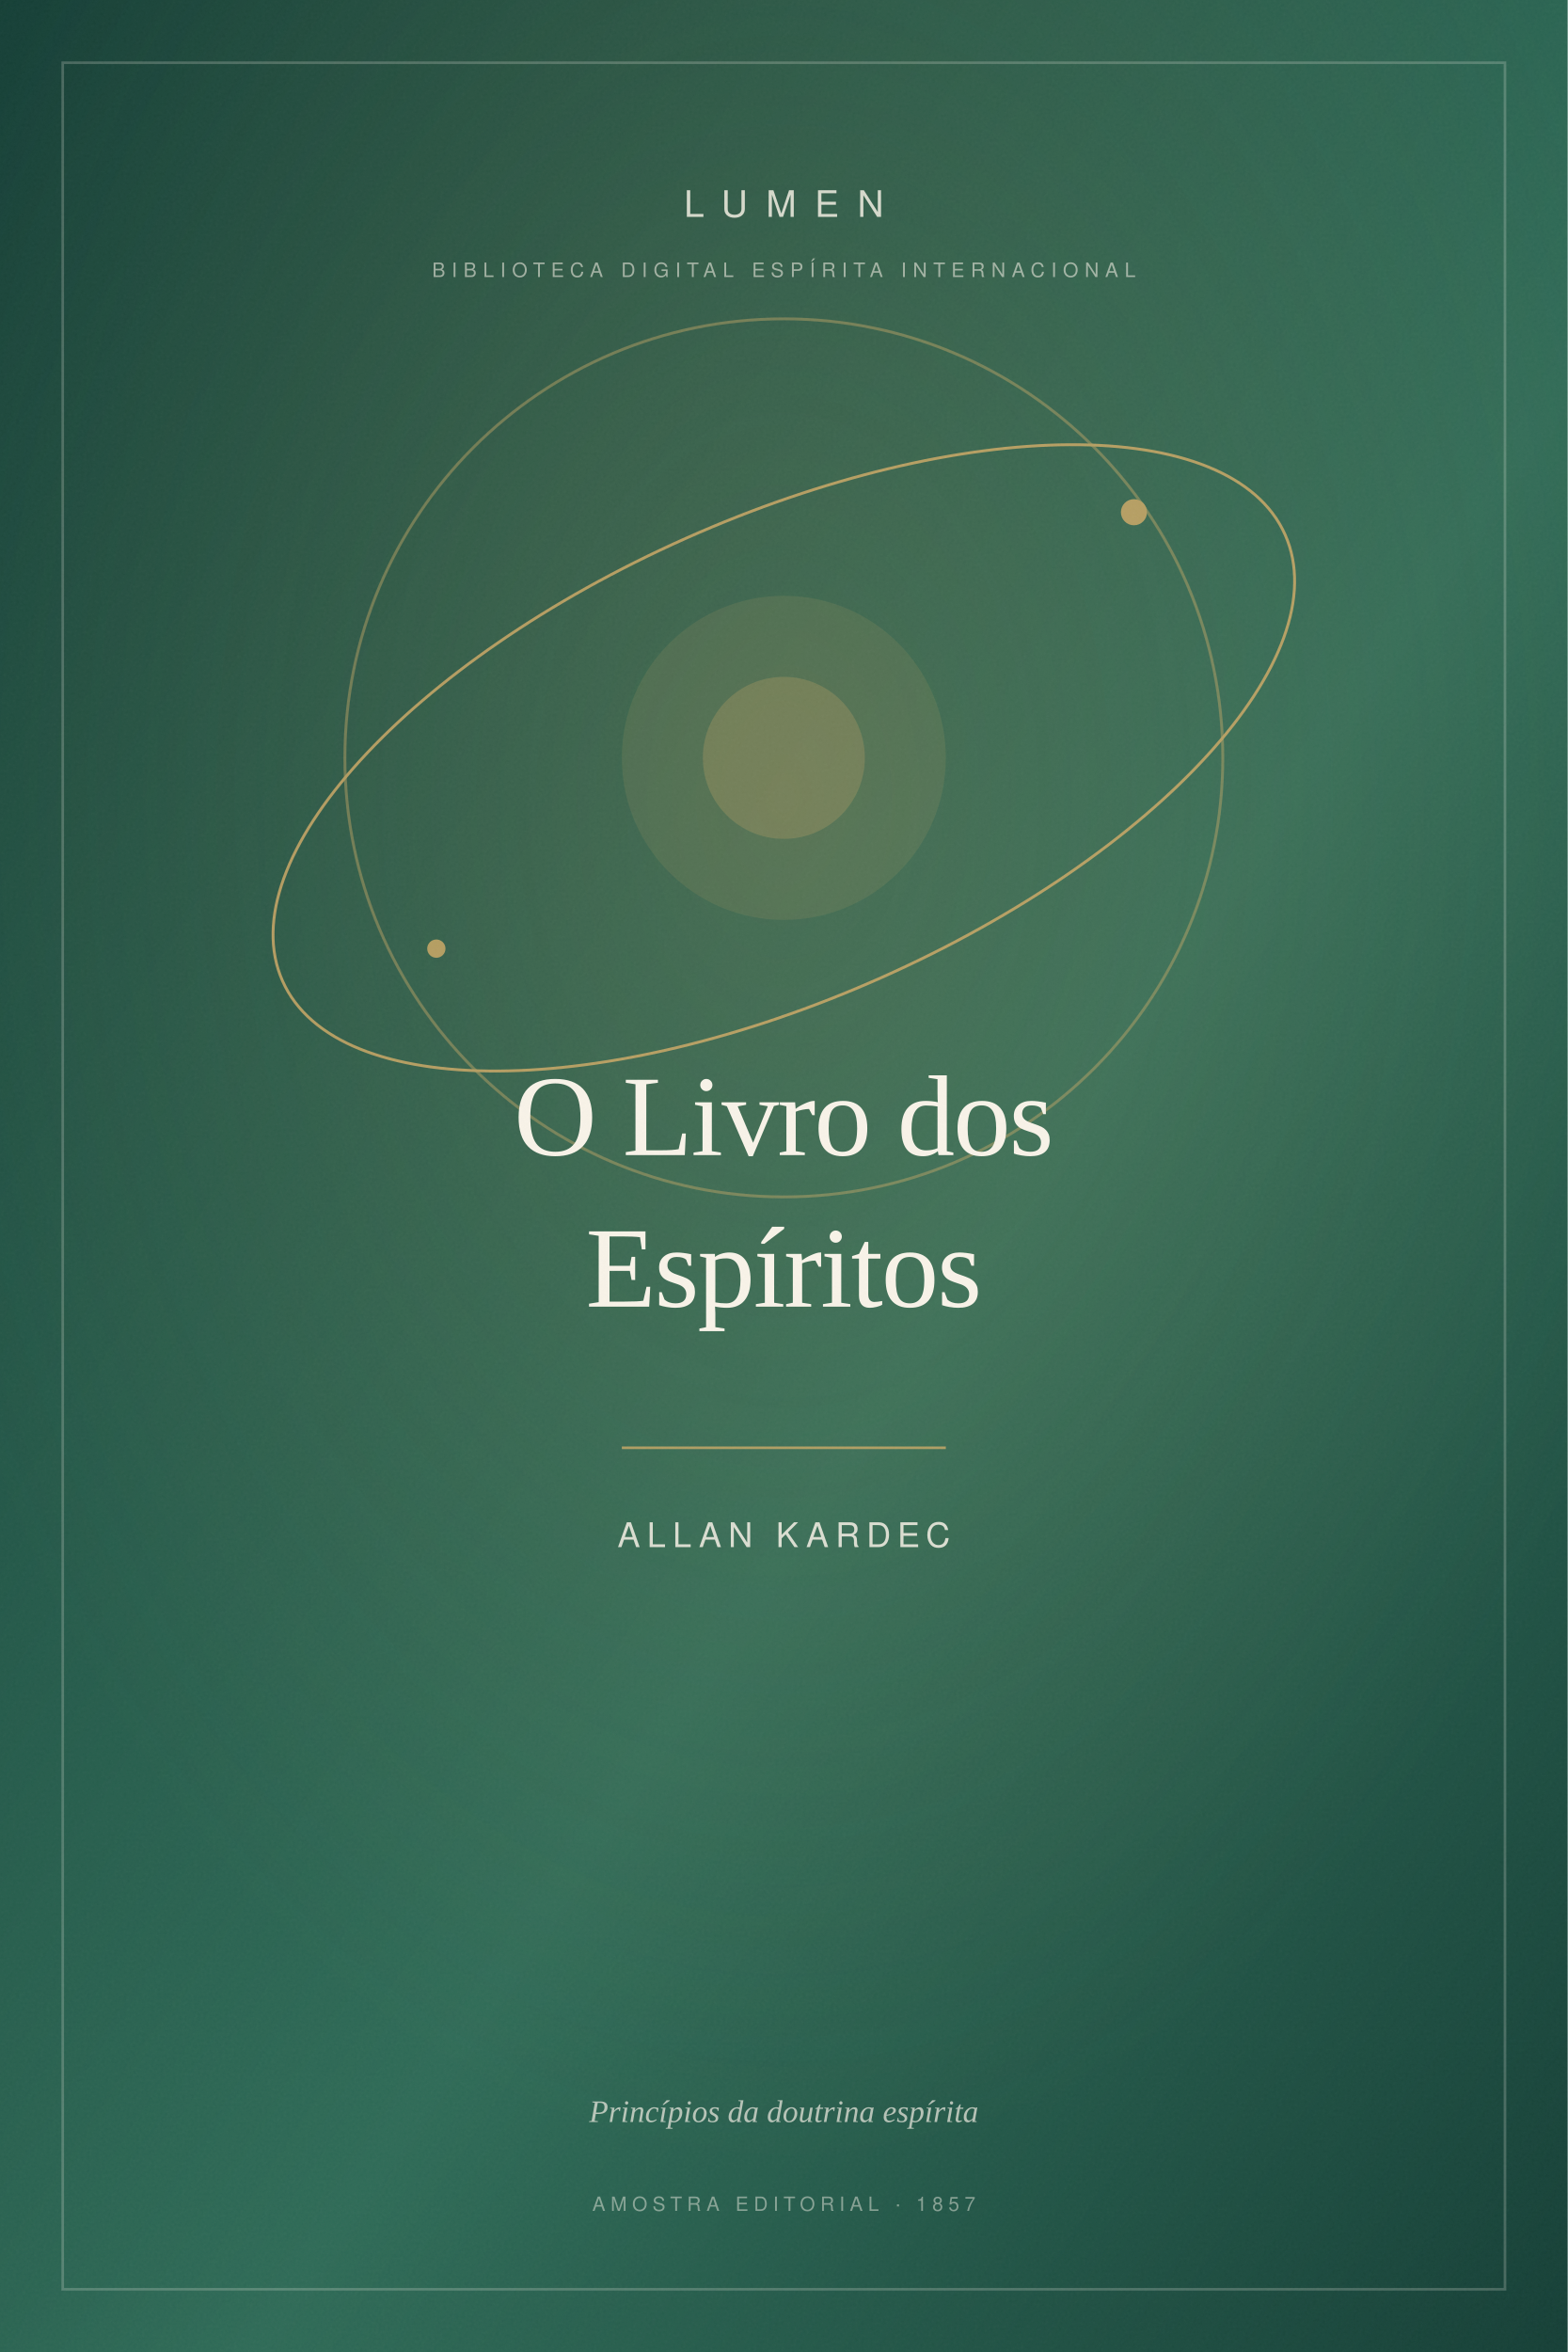
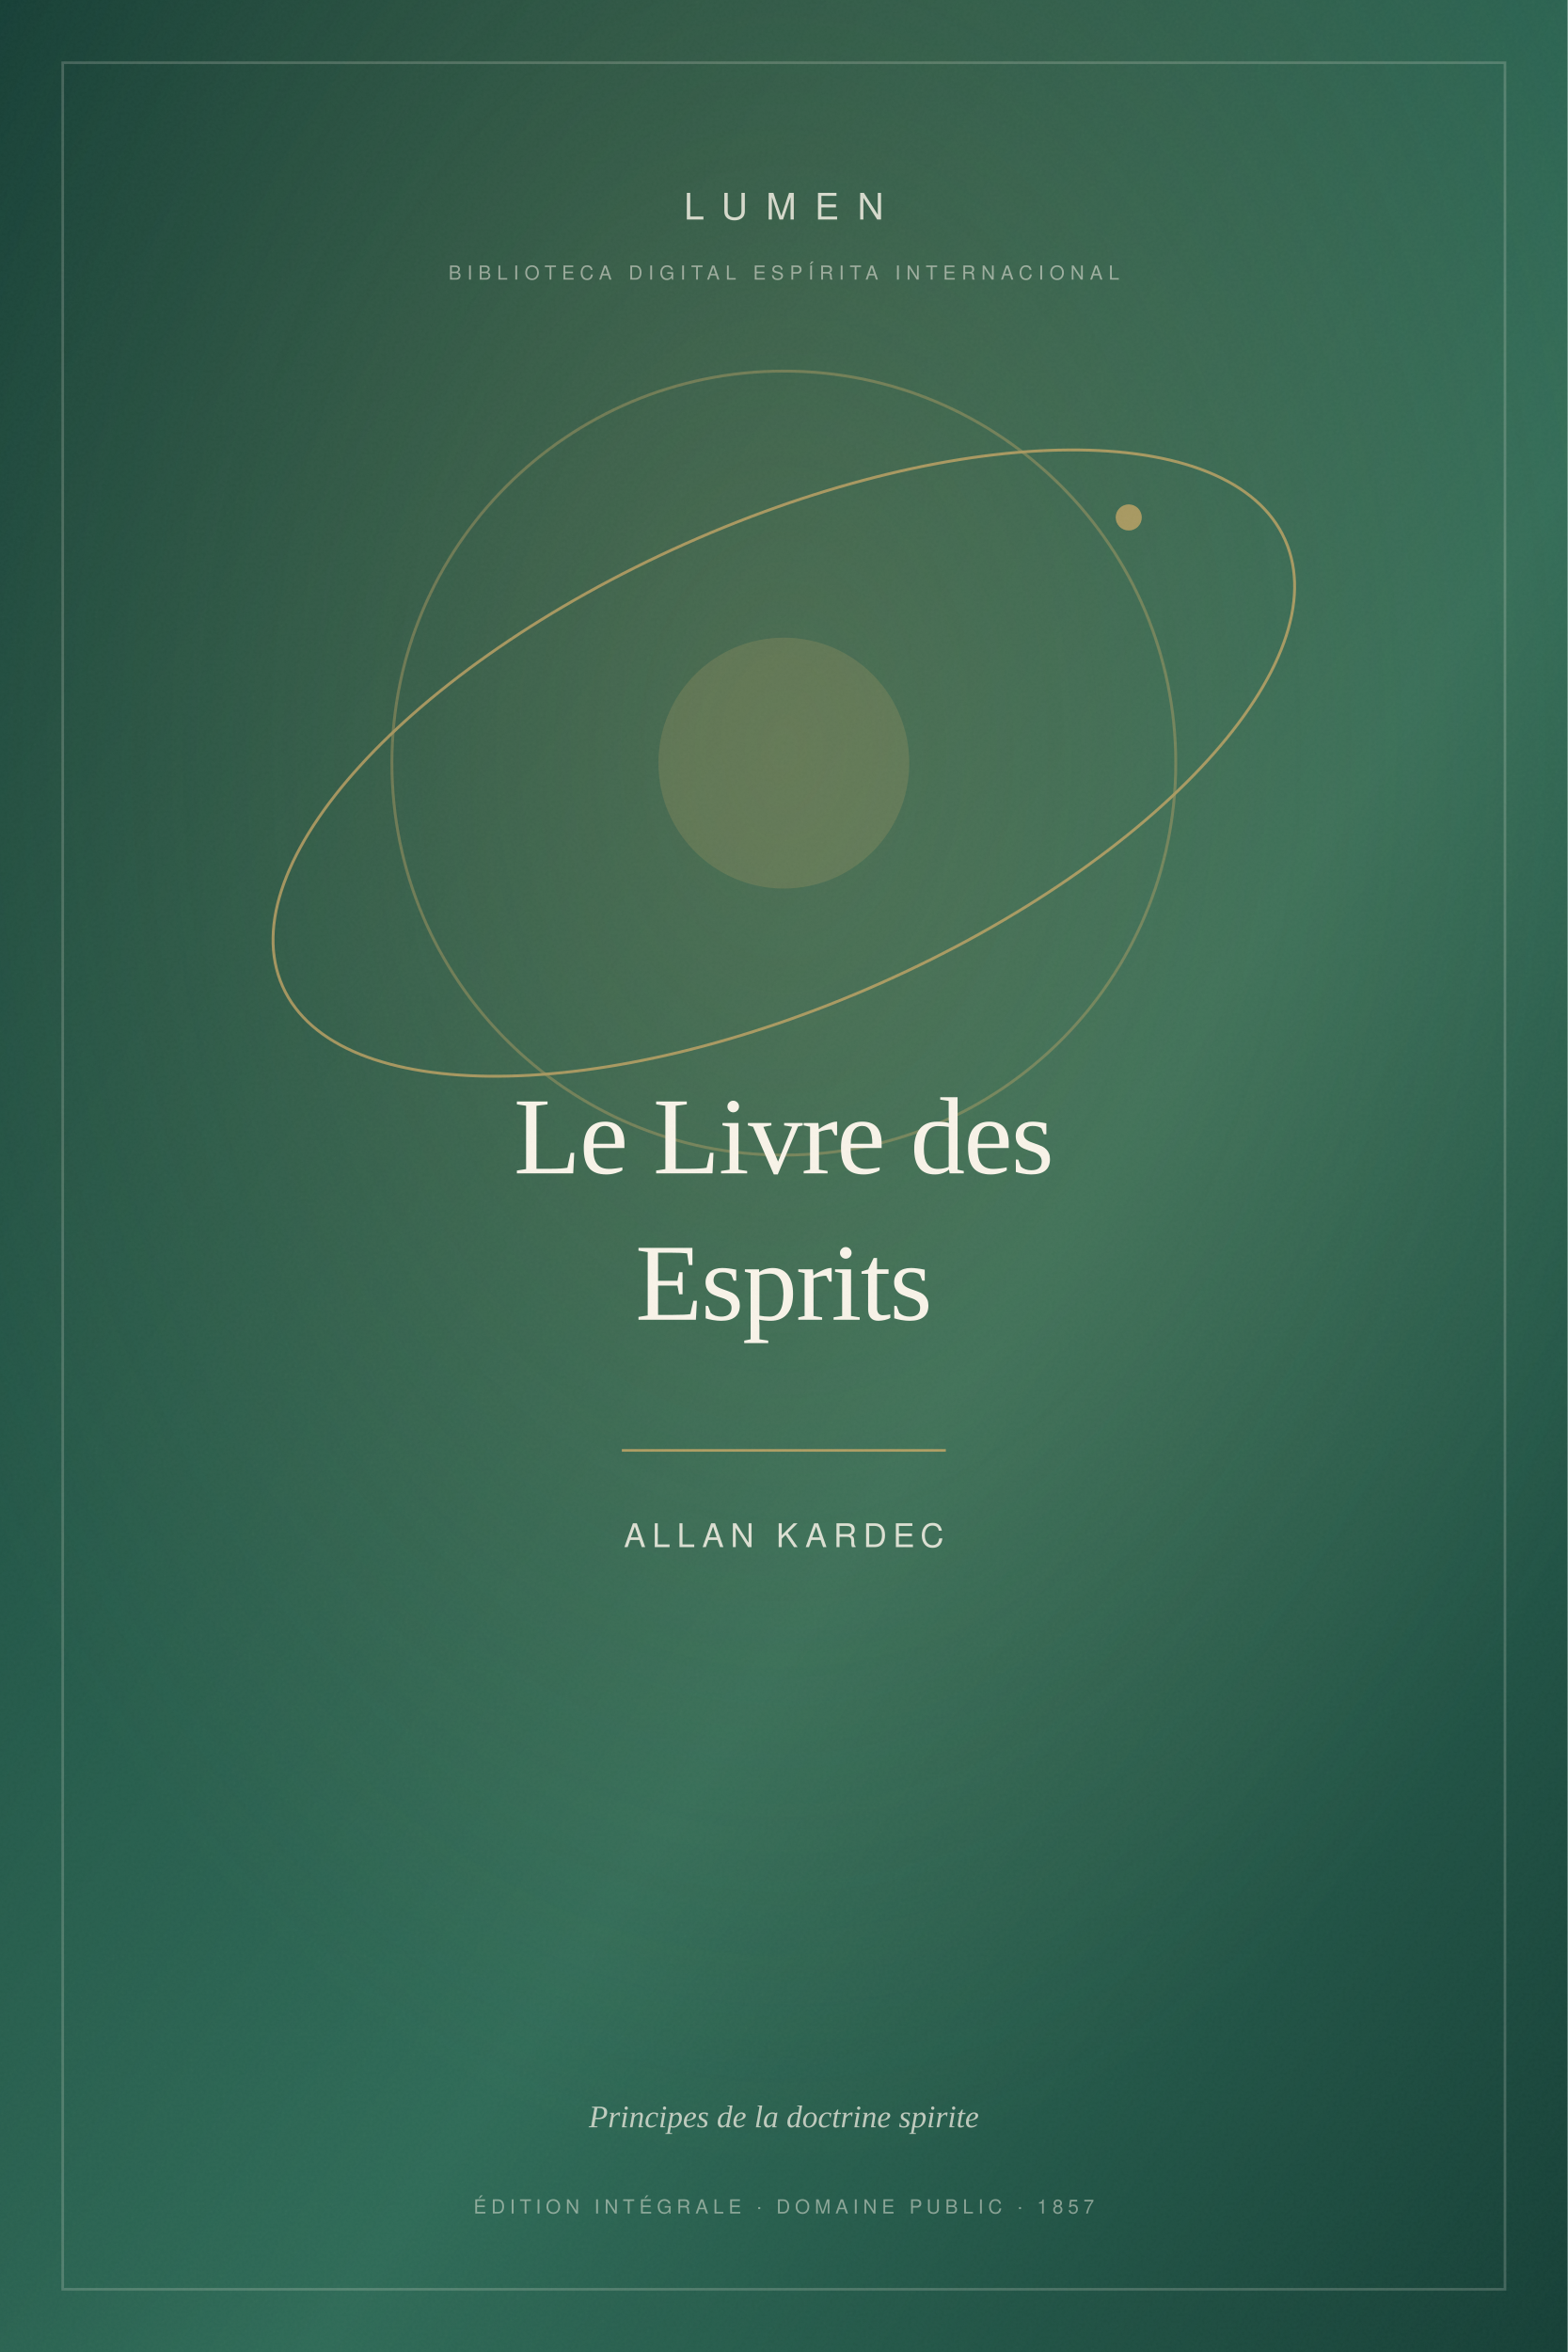
- <svg xmlns="http://www.w3.org/2000/svg" width="600" height="900" viewBox="0 0 600 900" role="img" aria-label="Capa de O Livro dos Espíritos">
+ <svg xmlns="http://www.w3.org/2000/svg" width="600" height="900" viewBox="0 0 600 900" role="img" aria-label="Capa de Le Livre des Esprits">
  <defs>
    <linearGradient id="bg" x1="0" y1="0" x2="1" y2="1">
      <stop offset="0" stop-color="#153f36" />
-       <stop offset=".58" stop-color="#2f6b57" />
+       <stop offset=".6" stop-color="#2f6b57" />
      <stop offset="1" stop-color="#153f36" />
    </linearGradient>
-     <radialGradient id="glow" cx=".5" cy=".34" r=".58">
-       <stop offset="0" stop-color="#d4ad68" stop-opacity=".18" />
+     <radialGradient id="glow" cx=".5" cy=".32" r=".6">
+       <stop offset="0" stop-color="#d4ad68" stop-opacity=".22" />
      <stop offset="1" stop-color="#d4ad68" stop-opacity="0" />
    </radialGradient>
    <filter id="grain">
-       <feTurbulence type="fractalNoise" baseFrequency=".85" numOctaves="3" stitchTiles="stitch" result="noise" />
+       <feTurbulence type="fractalNoise" baseFrequency=".8" numOctaves="3" stitchTiles="stitch" result="noise" />
      <feColorMatrix in="noise" type="saturate" values="0" />
      <feComponentTransfer>
-         <feFuncA type="linear" slope=".055" />
+         <feFuncA type="linear" slope=".045" />
      </feComponentTransfer>
    </filter>
  </defs>
  <rect width="600" height="900" fill="url(#bg)" />
  <rect width="600" height="900" fill="url(#glow)" />
-   <rect x="24" y="24" width="552" height="852" fill="none" stroke="#f8f3e8" stroke-opacity=".22" />
-   <text x="300" y="83" text-anchor="middle" font-family="Helvetica, Arial, sans-serif" font-size="14" letter-spacing="7" fill="#f8f3e8" fill-opacity=".82">LUMEN</text>
-   <text x="300" y="106" text-anchor="middle" font-family="Helvetica, Arial, sans-serif" font-size="7.6" letter-spacing="2.4" fill="#f8f3e8" fill-opacity=".56">BIBLIOTECA DIGITAL ESPÍRITA INTERNACIONAL</text>
-   <g fill="none" stroke="#d4ad68" stroke-width="1.1" opacity=".8">
-     <ellipse cx="300" cy="290" rx="210" ry="92" transform="rotate(-24 300 290)" />
-     <ellipse cx="300" cy="290" rx="168" ry="168" opacity=".5" />
-     <circle cx="434" cy="196" r="5" fill="#d4ad68" stroke="none" />
-     <circle cx="167" cy="363" r="3.5" fill="#d4ad68" stroke="none" />
+   <rect x="24" y="24" width="552" height="852" fill="none" stroke="#f8f3e8" stroke-opacity=".2" />
+   <text x="300" y="84" text-anchor="middle" font-family="Helvetica, Arial, sans-serif" font-size="14" letter-spacing="7" fill="#f8f3e8" fill-opacity=".82">LUMEN</text>
+   <text x="300" y="107" text-anchor="middle" font-family="Helvetica, Arial, sans-serif" font-size="7.4" letter-spacing="2.2" fill="#f8f3e8" fill-opacity=".52">BIBLIOTECA DIGITAL ESPÍRITA INTERNACIONAL</text>
+   <g fill="none" stroke="#d4ad68" stroke-width="1.1" opacity=".7">
+     <ellipse cx="300" cy="292" rx="210" ry="92" transform="rotate(-24 300 292)" />
+     <circle cx="300" cy="292" r="150" opacity=".5" />
+     <circle cx="432" cy="198" r="5" fill="#d4ad68" stroke="none" />
  </g>
-   <circle cx="300" cy="290" r="62" fill="#d4ad68" opacity=".12" />
-   <circle cx="300" cy="290" r="31" fill="#d4ad68" opacity=".24" />
-   <text x="300" y="442" text-anchor="middle" font-family="Georgia, 'Times New Roman', serif" font-size="44" letter-spacing="-.6" fill="#f8f3e8">O Livro dos</text>
-   <text x="300" y="500" text-anchor="middle" font-family="Georgia, 'Times New Roman', serif" font-size="44" letter-spacing="-.6" fill="#f8f3e8">Espíritos</text>
-   <line x1="238" y1="554" x2="362" y2="554" stroke="#d4ad68" stroke-opacity=".75" />
-   <text x="300" y="592" text-anchor="middle" font-family="Helvetica, Arial, sans-serif" font-size="13" letter-spacing="2.6" fill="#f8f3e8" fill-opacity=".84">ALLAN KARDEC</text>
-   <text x="300" y="812" text-anchor="middle" font-family="Georgia, 'Times New Roman', serif" font-size="12" font-style="italic" fill="#f8f3e8" fill-opacity=".68">Princípios da doutrina espírita</text>
-   <text x="300" y="846" text-anchor="middle" font-family="Helvetica, Arial, sans-serif" font-size="7.5" letter-spacing="2" fill="#f8f3e8" fill-opacity=".46">AMOSTRA EDITORIAL · 1857</text>
+   <circle cx="300" cy="292" r="48" fill="#d4ad68" opacity=".18" />
+   <text x="300" y="449" text-anchor="middle" font-family="Georgia, 'Times New Roman', serif" font-size="42" letter-spacing="-.5" fill="#f8f3e8">Le Livre des</text>
+   <text x="300" y="505" text-anchor="middle" font-family="Georgia, 'Times New Roman', serif" font-size="42" letter-spacing="-.5" fill="#f8f3e8">Esprits</text>
+   <line x1="238" y1="555" x2="362" y2="555" stroke="#d4ad68" stroke-opacity=".75" />
+   <text x="300" y="592" text-anchor="middle" font-family="Helvetica, Arial, sans-serif" font-size="12.5" letter-spacing="2.5" fill="#f8f3e8" fill-opacity=".85">ALLAN KARDEC</text>
+   <text x="300" y="814" text-anchor="middle" font-family="Georgia, 'Times New Roman', serif" font-size="12" font-style="italic" fill="#f8f3e8" fill-opacity=".72">Principes de la doctrine spirite</text>
+   <text x="300" y="847" text-anchor="middle" font-family="Helvetica, Arial, sans-serif" font-size="7.4" letter-spacing="1.8" fill="#f8f3e8" fill-opacity=".48">ÉDITION INTÉGRALE · DOMAINE PUBLIC · 1857</text>
  <rect width="600" height="900" filter="url(#grain)" opacity=".7" />
</svg>
